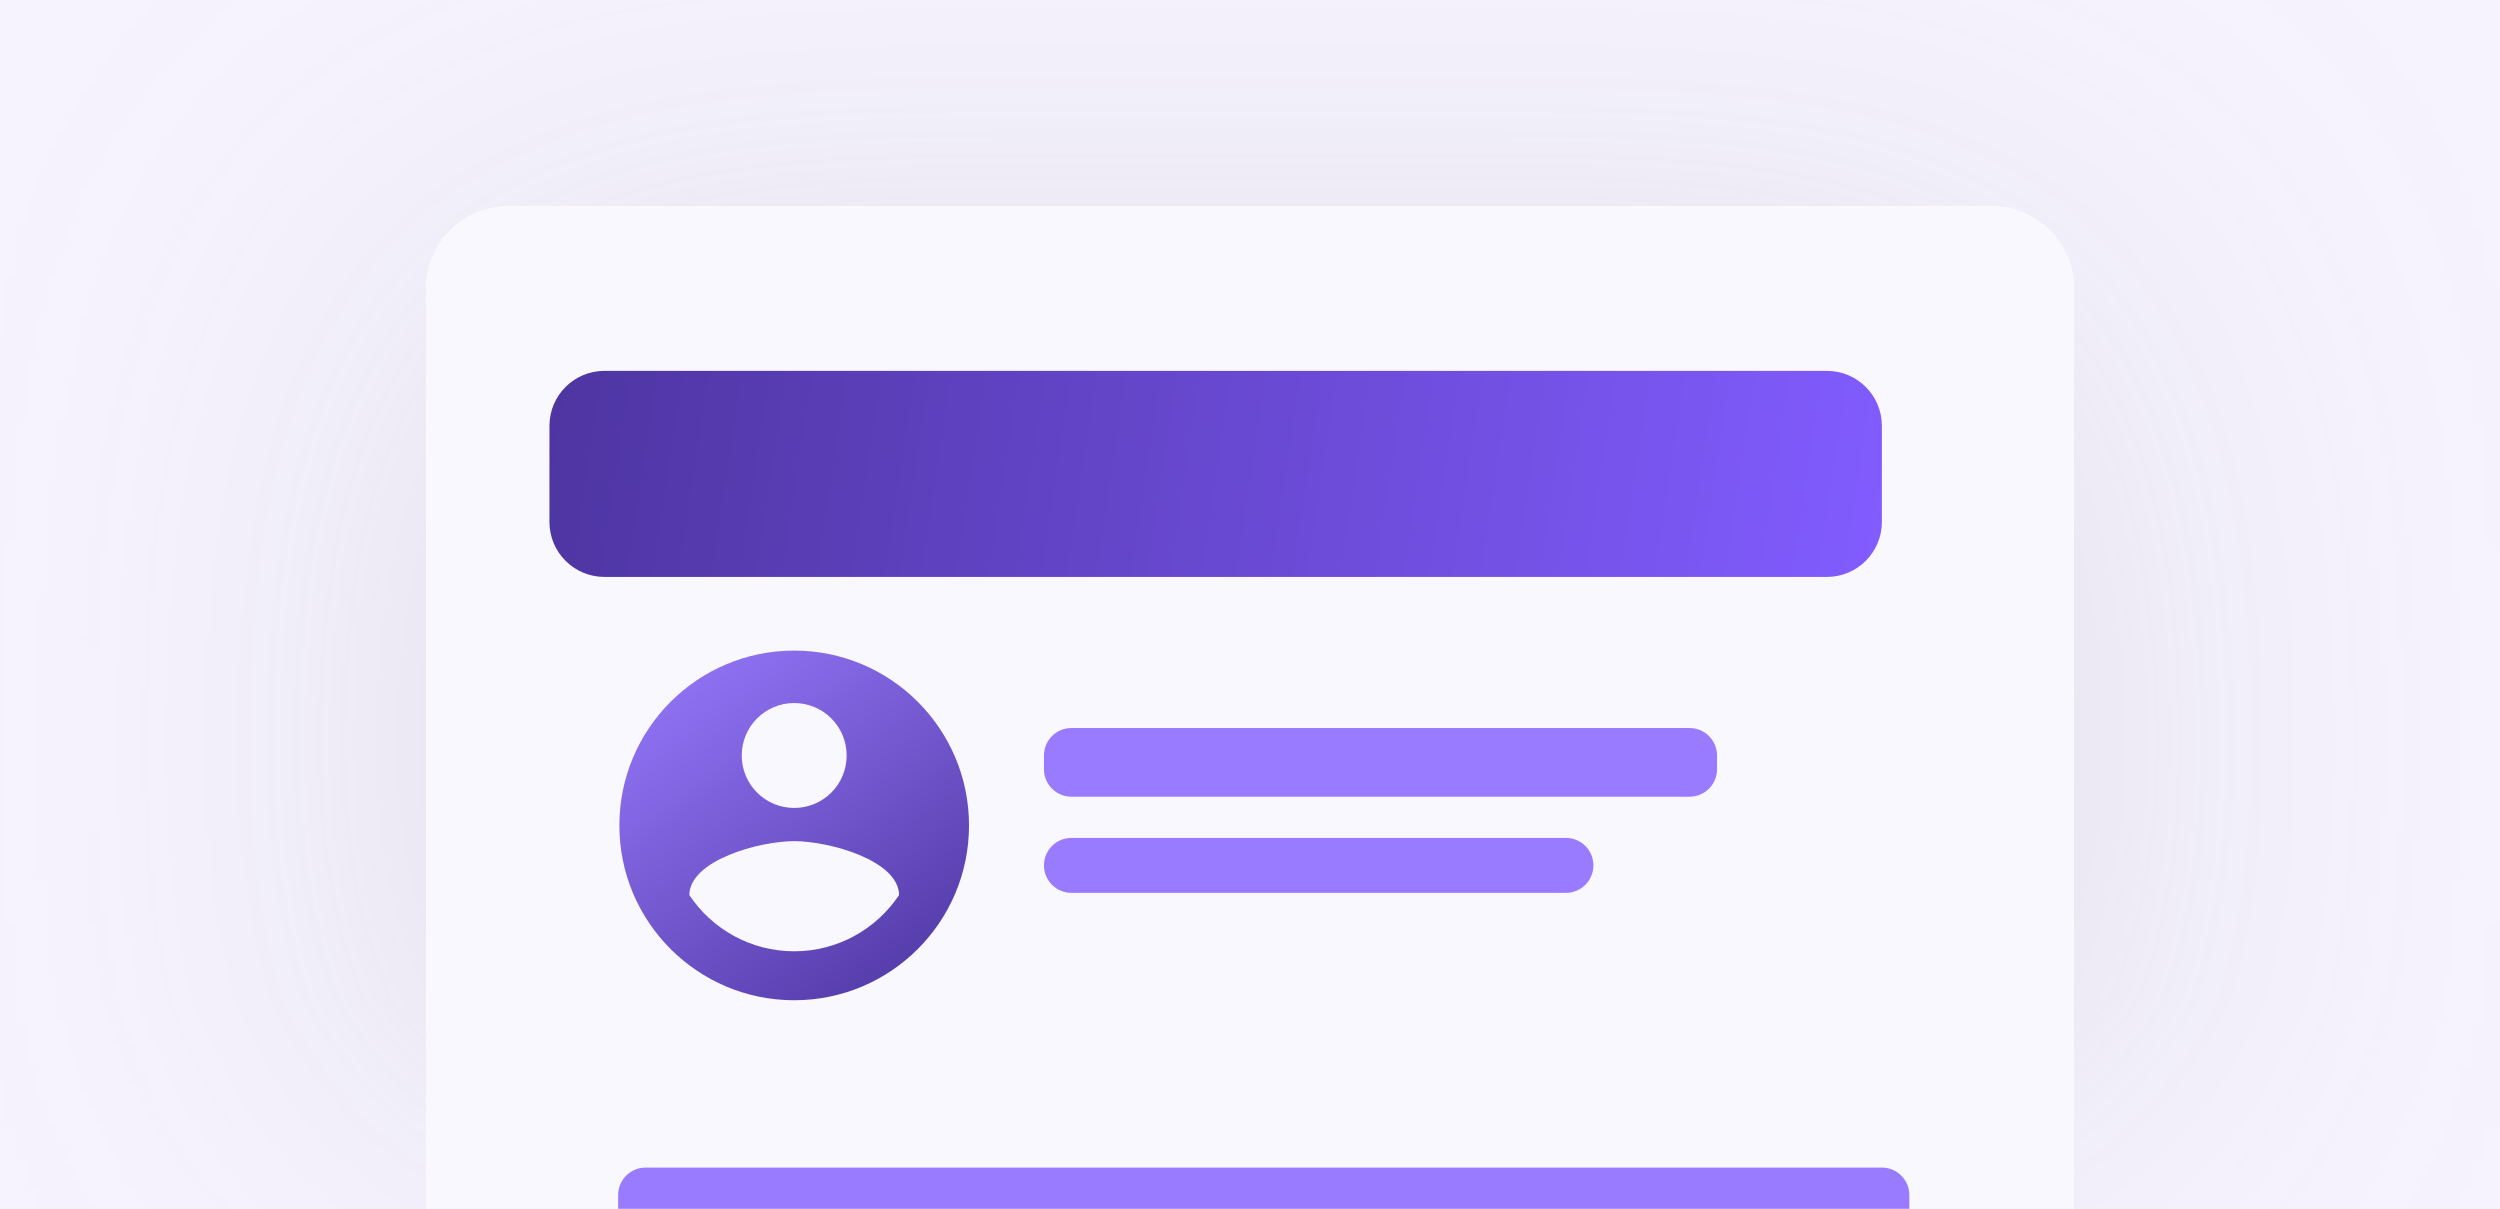
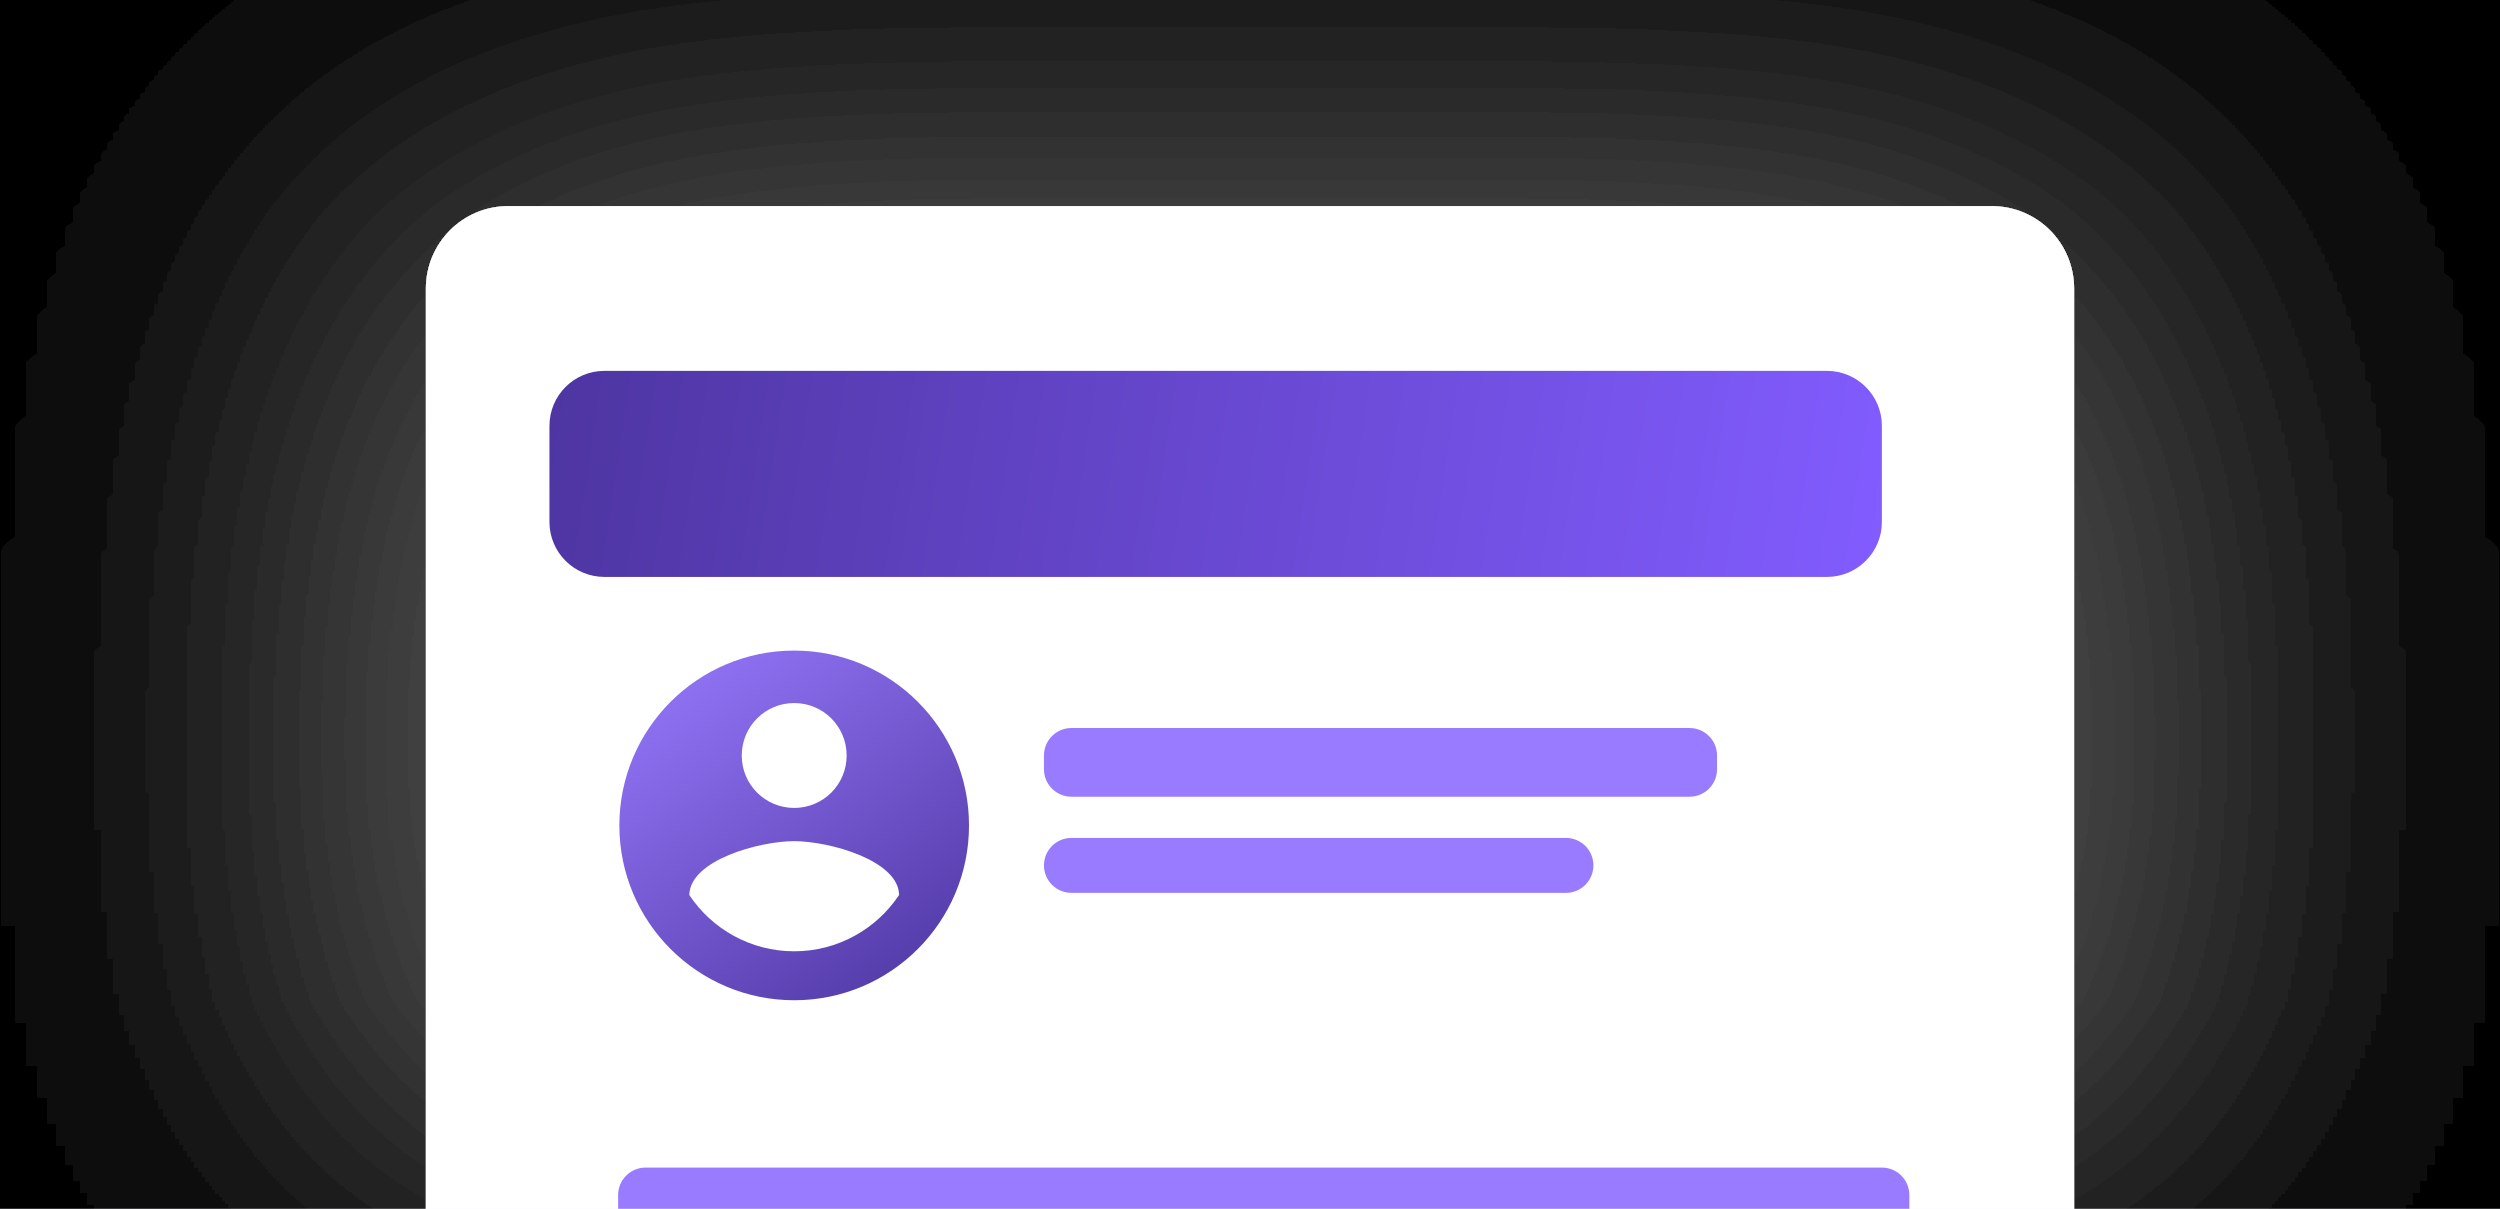
<svg xmlns="http://www.w3.org/2000/svg" width="182" height="88" viewBox="0 0 182 88" fill="none">
  <g clip-path="url(#clip0_561_4500)">
    <rect width="182" height="88" fill="#F6F3FF" />
    <g filter="url(#filter0_d_561_4500)">
-       <rect x="31" y="15" width="120" height="155" rx="6" fill="white" fill-opacity="0.4" shape-rendering="crispEdges" />
+       <rect x="31" y="15" width="120" height="155" rx="6" fill="white" fillOpacity="0.4" shapeRendering="crispEdges" />
    </g>
-     <path fill-rule="evenodd" clip-rule="evenodd" d="M45 87C45 85.895 45.895 85 47 85H137C138.105 85 139 85.895 139 87V89C139 90.105 138.105 91 137 91H47C45.895 91 45 90.105 45 89V87Z" fill="#997BFF" />
-     <path fill-rule="evenodd" clip-rule="evenodd" d="M57.817 47.363C50.792 47.363 45.09 53.065 45.09 60.091C45.09 67.116 50.792 72.818 57.817 72.818C64.843 72.818 70.544 67.116 70.544 60.091C70.544 53.065 64.843 47.363 57.817 47.363V47.363ZM57.817 51.182C59.93 51.182 61.636 52.887 61.636 55C61.636 57.113 59.93 58.818 57.817 58.818C55.705 58.818 53.999 57.113 53.999 55C53.999 52.887 55.705 51.182 57.817 51.182V51.182ZM57.817 69.254C54.635 69.254 51.822 67.625 50.181 65.156C50.219 62.623 55.271 61.236 57.817 61.236C60.35 61.236 65.415 62.623 65.453 65.156C63.811 67.625 60.999 69.254 57.817 69.254V69.254Z" fill="url(#paint0_linear_561_4500)" />
+     <path fillRule="evenodd" clipRule="evenodd" d="M45 87C45 85.895 45.895 85 47 85H137C138.105 85 139 85.895 139 87V89C139 90.105 138.105 91 137 91H47C45.895 91 45 90.105 45 89V87Z" fill="#997BFF" />
+     <path fillRule="evenodd" clipRule="evenodd" d="M57.817 47.363C50.792 47.363 45.09 53.065 45.09 60.091C45.09 67.116 50.792 72.818 57.817 72.818C64.843 72.818 70.544 67.116 70.544 60.091C70.544 53.065 64.843 47.363 57.817 47.363V47.363ZM57.817 51.182C59.93 51.182 61.636 52.887 61.636 55C61.636 57.113 59.93 58.818 57.817 58.818C55.705 58.818 53.999 57.113 53.999 55C53.999 52.887 55.705 51.182 57.817 51.182V51.182ZM57.817 69.254C54.635 69.254 51.822 67.625 50.181 65.156C50.219 62.623 55.271 61.236 57.817 61.236C60.35 61.236 65.415 62.623 65.453 65.156C63.811 67.625 60.999 69.254 57.817 69.254V69.254Z" fill="url(#paint0_linear_561_4500)" />
    <rect x="76" y="61" width="40" height="4" rx="2" fill="#997BFF" />
-     <path fill-rule="evenodd" clip-rule="evenodd" d="M76 55C76 53.895 76.895 53 78 53H123C124.105 53 125 53.895 125 55V56C125 57.105 124.105 58 123 58H78C76.895 58 76 57.105 76 56V55Z" fill="#997BFF" />
+     <path fillRule="evenodd" clipRule="evenodd" d="M76 55C76 53.895 76.895 53 78 53H123C124.105 53 125 53.895 125 55V56C125 57.105 124.105 58 123 58H78C76.895 58 76 57.105 76 56V55Z" fill="#997BFF" />
    <path d="M40 31C40 28.791 41.791 27 44 27H133C135.209 27 137 28.791 137 31V38C137 40.209 135.209 42 133 42H44C41.791 42 40 40.209 40 38V31Z" fill="url(#paint1_linear_561_4500)" />
  </g>
  <defs>
-     <filter id="filter0_d_561_4500" x="-1" y="-13" width="184" height="219" filterUnits="userSpaceOnUse" color-interpolation-filters="sRGB">
-       <feFlood flood-opacity="0" result="BackgroundImageFix" />
+     <filter id="filter0_d_561_4500" x="-1" y="-13" width="184" height="219" filterUnits="userSpaceOnUse" colorInterpolationFilters="sRGB">
+       <feFlood floodOpacity="0" result="BackgroundImageFix" />
      <feColorMatrix in="SourceAlpha" type="matrix" values="0 0 0 0 0 0 0 0 0 0 0 0 0 0 0 0 0 0 127 0" result="hardAlpha" />
      <feOffset dy="4" />
      <feGaussianBlur stdDeviation="16" />
      <feComposite in2="hardAlpha" operator="out" />
      <feColorMatrix type="matrix" values="0 0 0 0 0.533 0 0 0 0 0.533 0 0 0 0 0.533 0 0 0 0.2 0" />
      <feBlend mode="normal" in2="BackgroundImageFix" result="effect1_dropShadow_561_4500" />
      <feBlend mode="normal" in="SourceGraphic" in2="effect1_dropShadow_561_4500" result="shape" />
    </filter>
    <linearGradient id="paint0_linear_561_4500" x1="44.999" y1="46.999" x2="65.999" y2="75.999" gradientUnits="userSpaceOnUse">
      <stop stop-color="#997BFF" />
      <stop offset="1" stop-color="#4C349F" />
    </linearGradient>
    <linearGradient id="paint1_linear_561_4500" x1="37.5" y1="27" x2="137" y2="42" gradientUnits="userSpaceOnUse">
      <stop stop-color="#4C349F" />
      <stop offset="1" stop-color="#825CFF" />
    </linearGradient>
    <clipPath id="clip0_561_4500">
      <rect width="182" height="88" fill="white" />
    </clipPath>
  </defs>
</svg>
